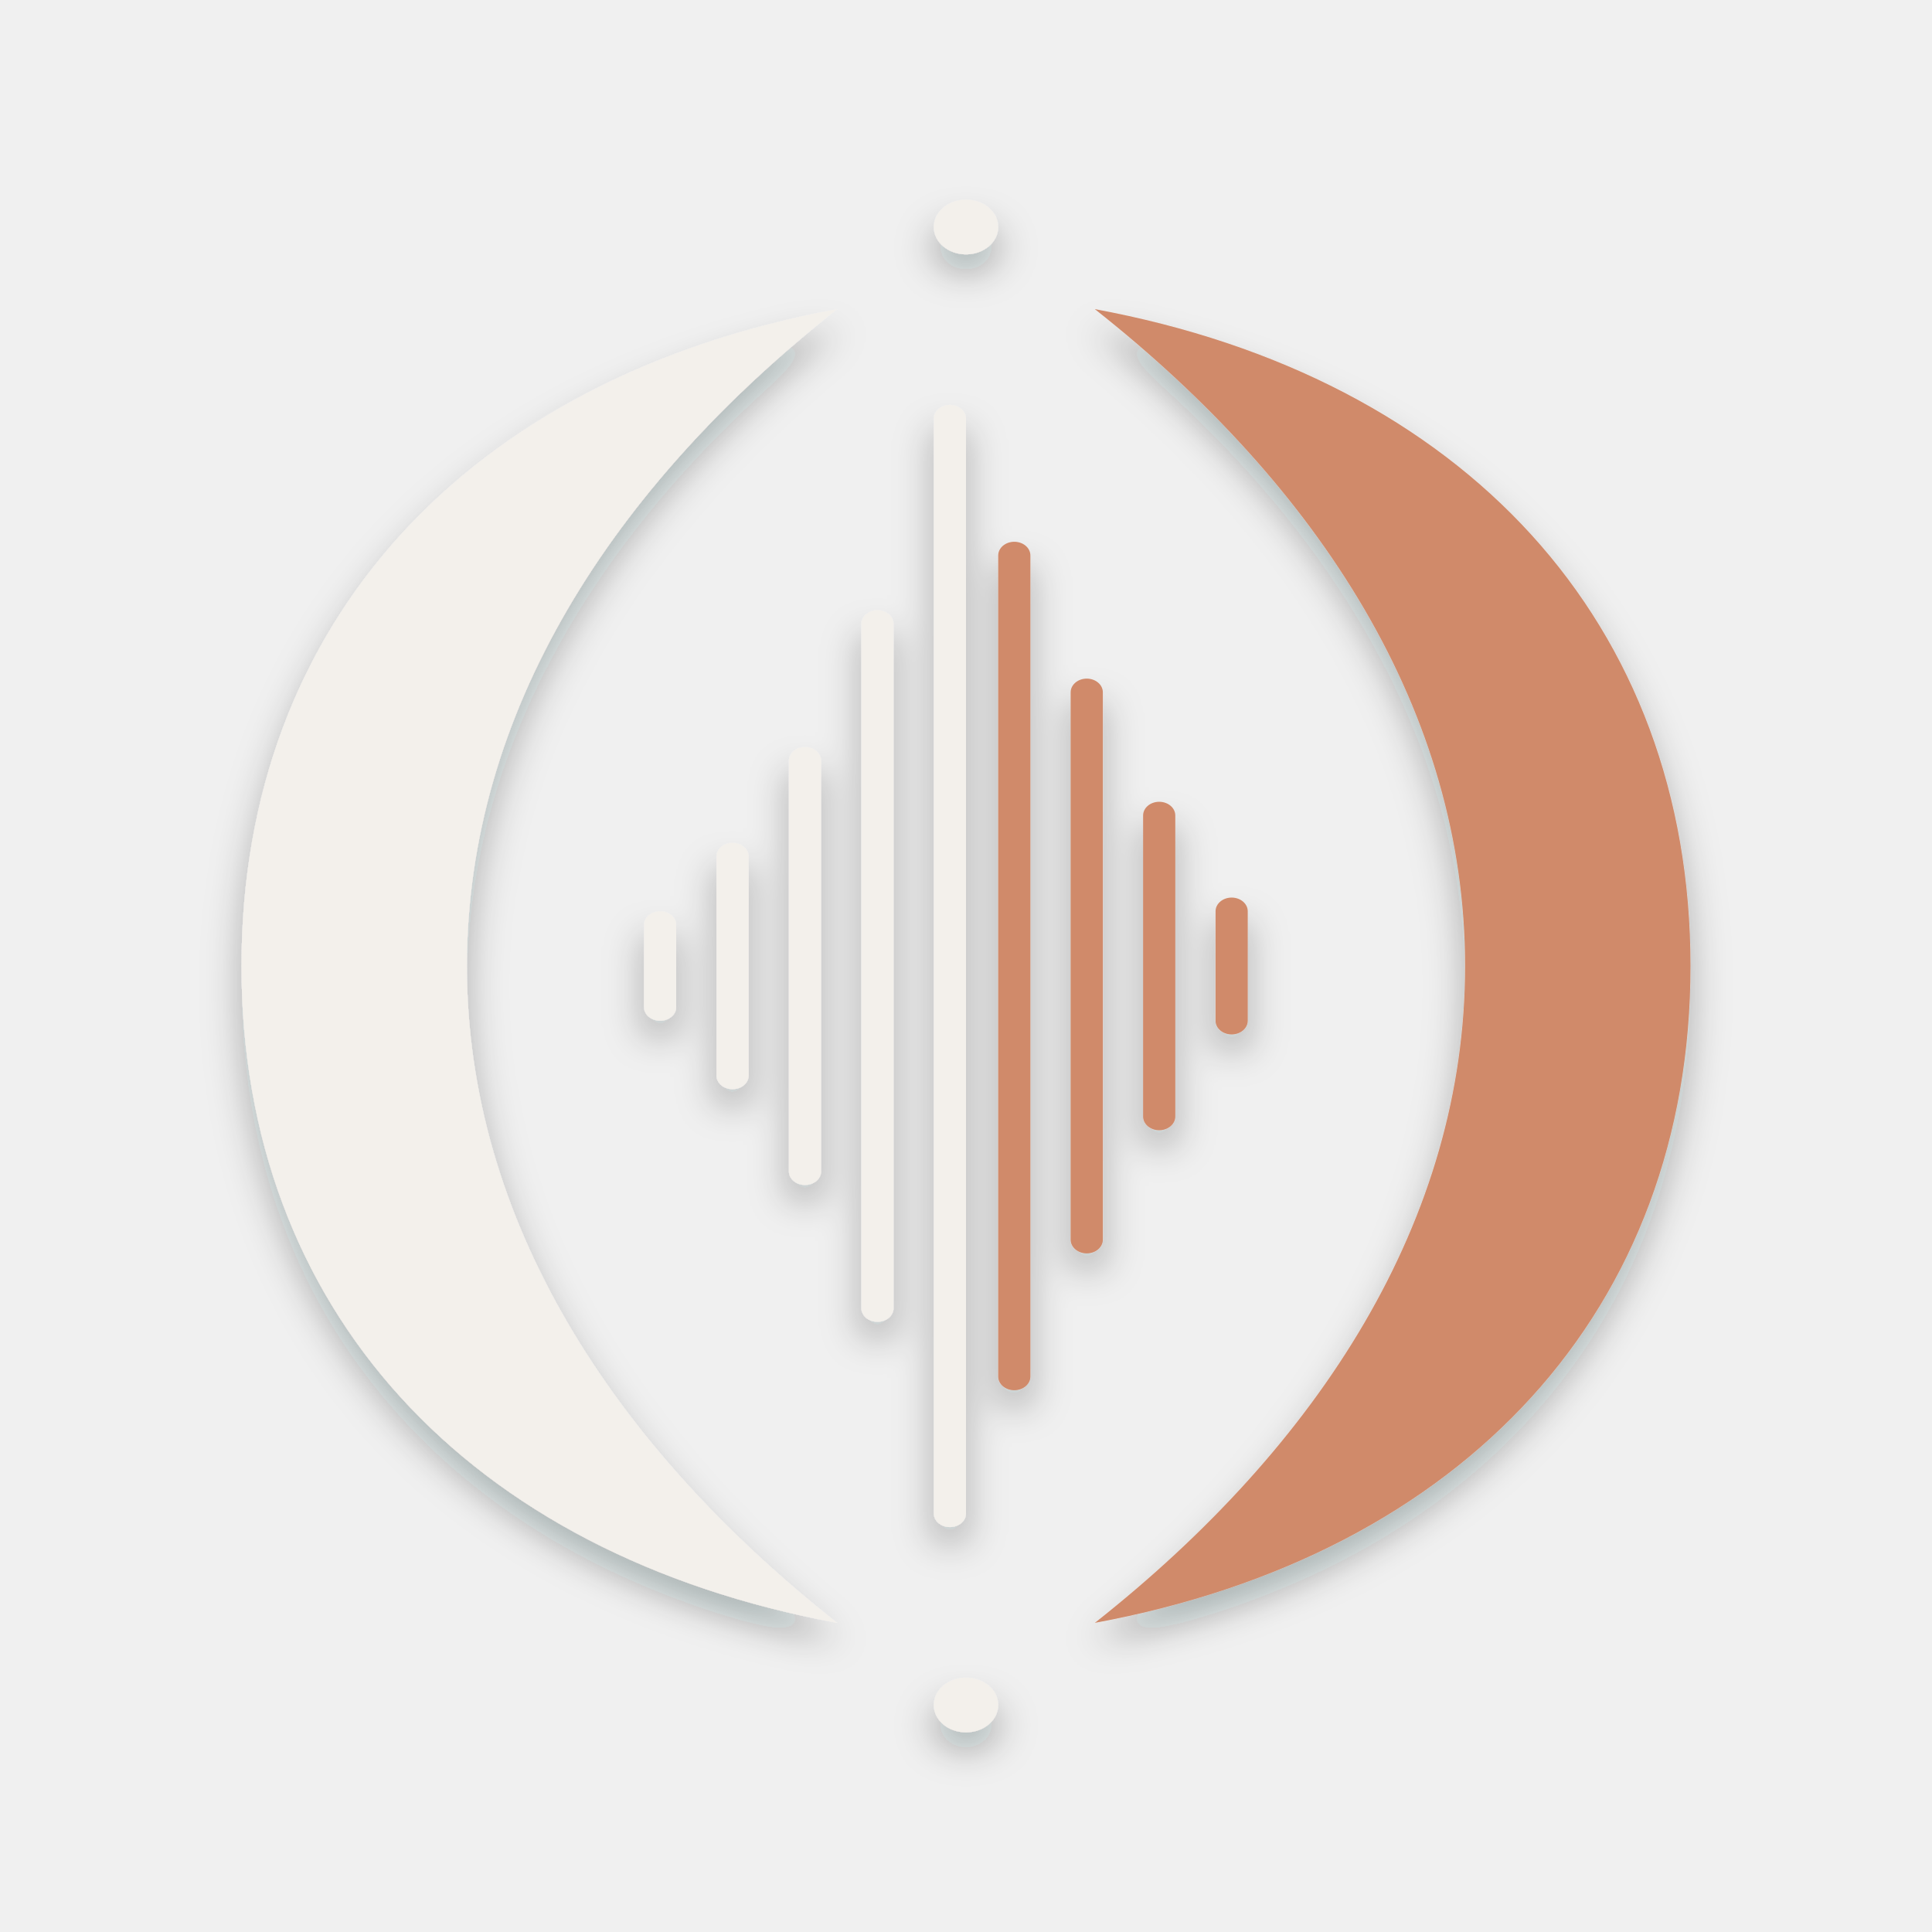
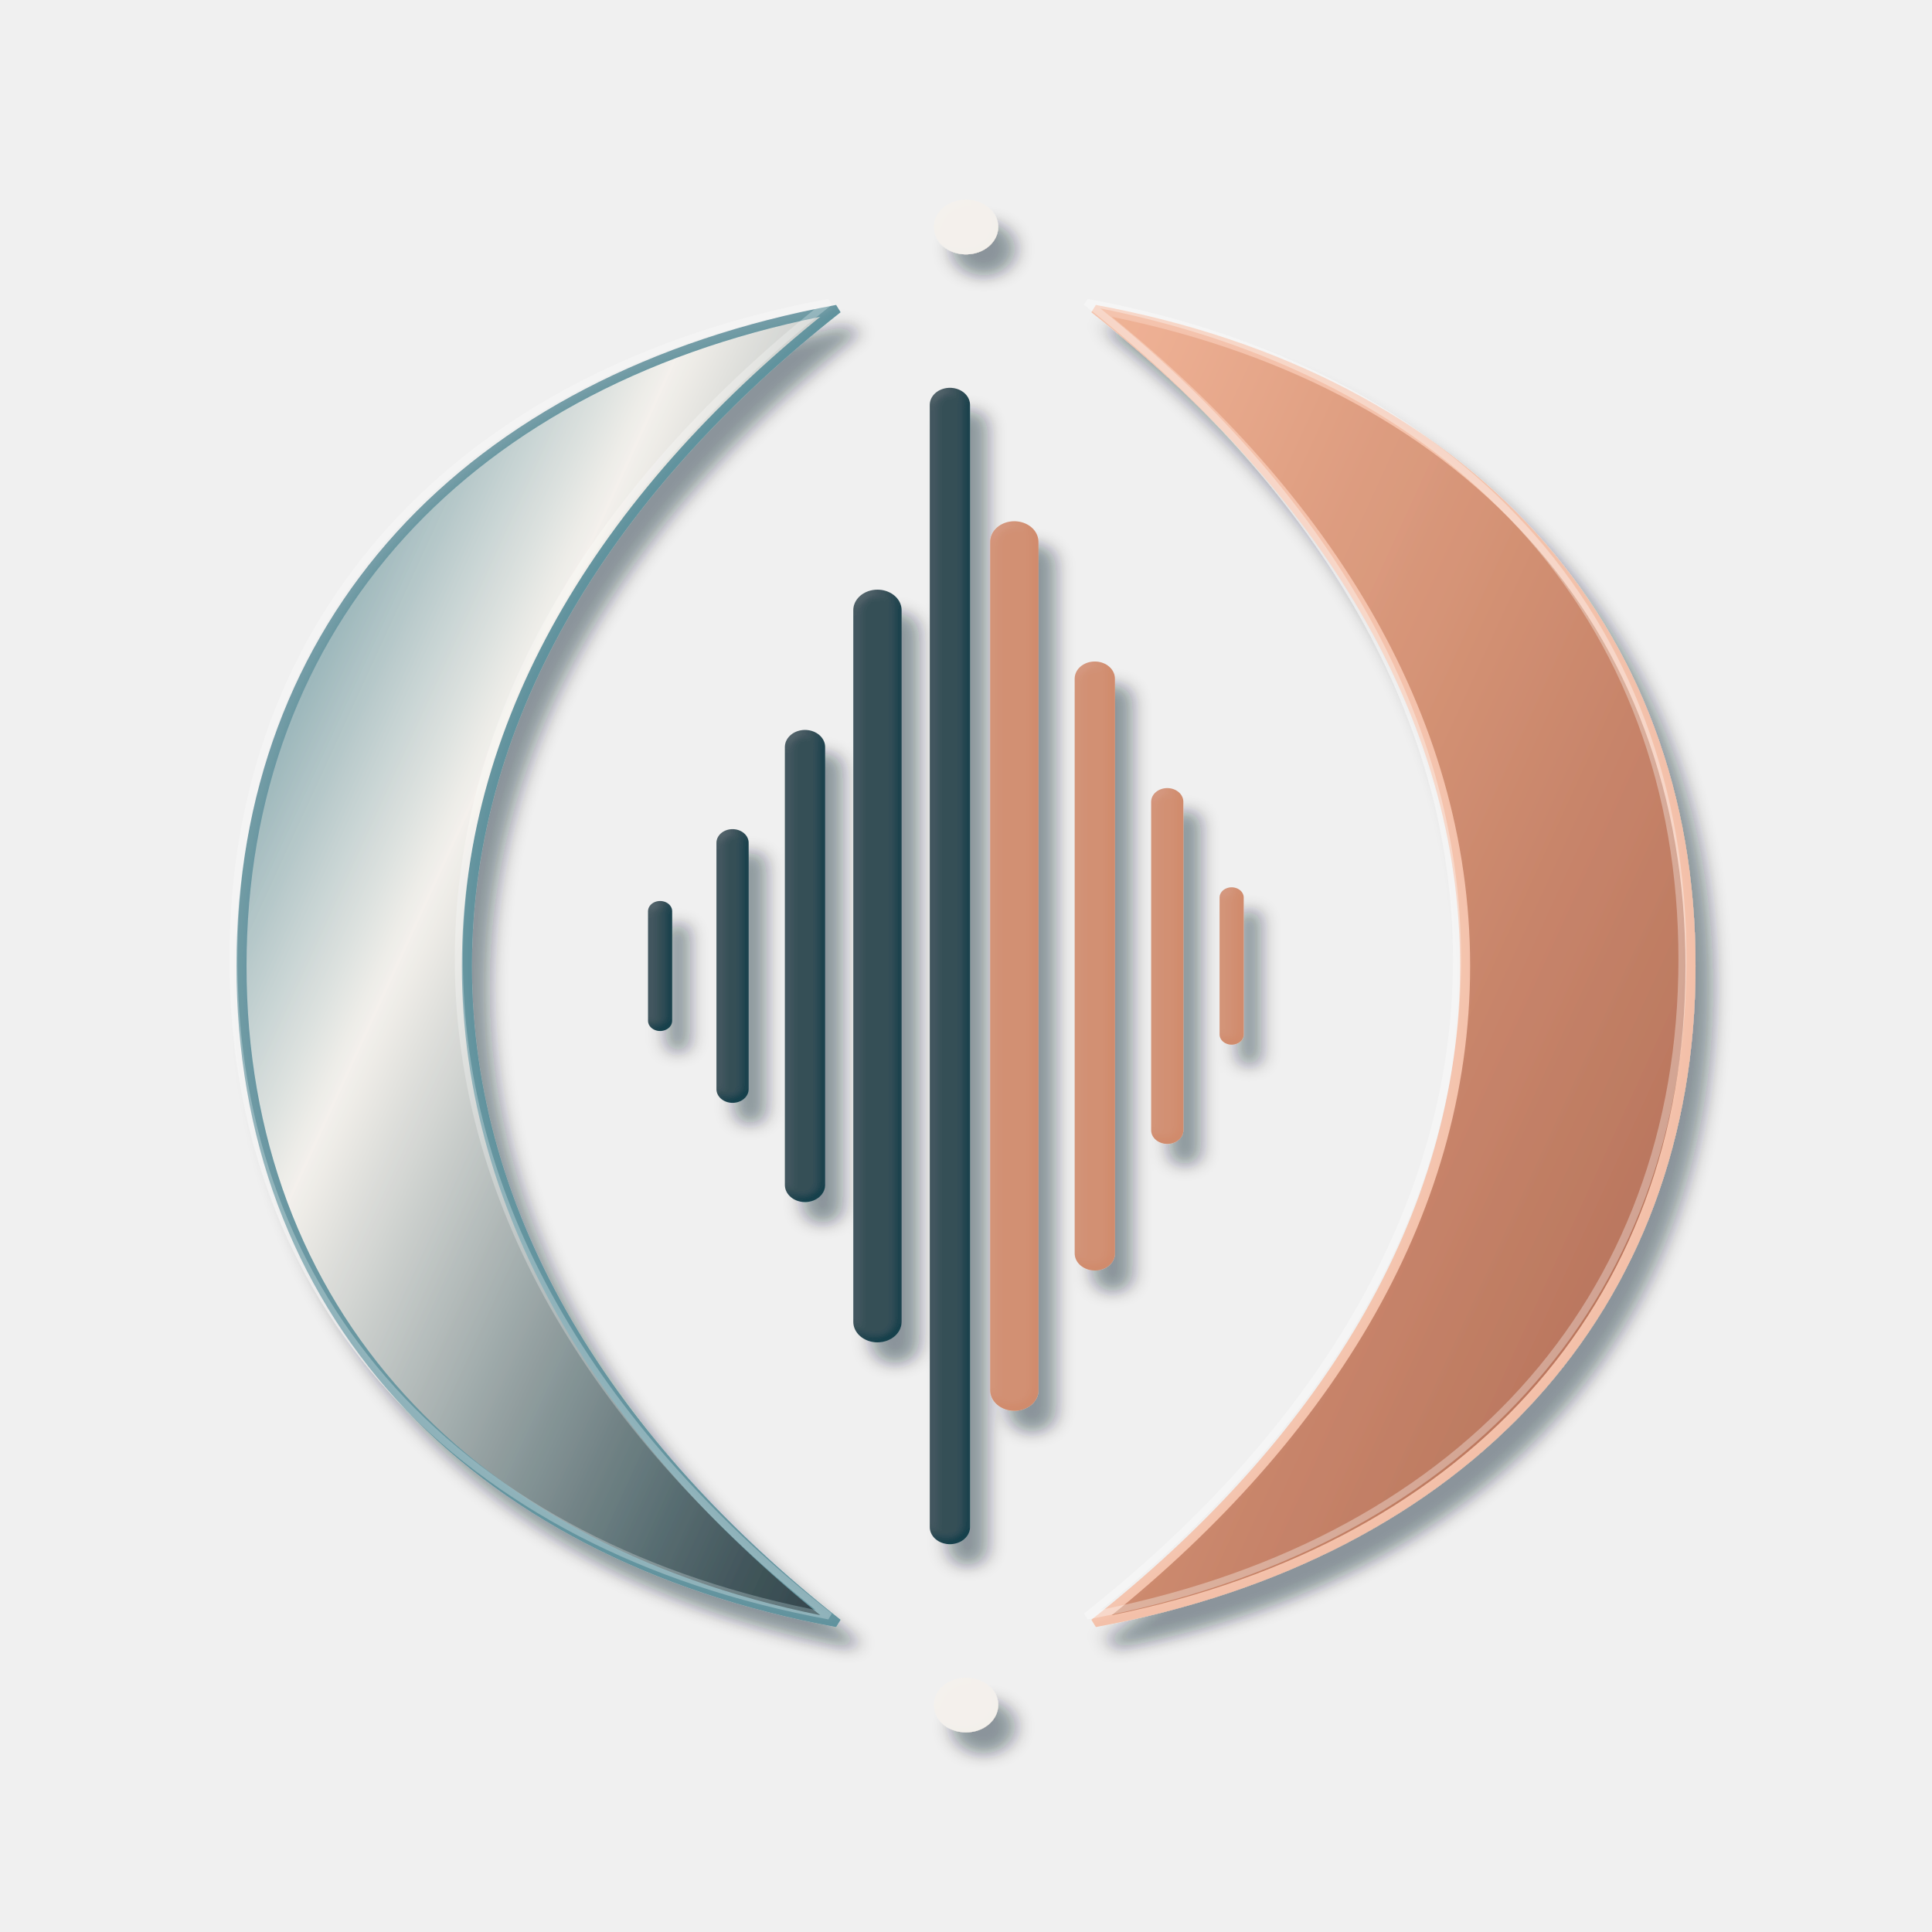
<svg xmlns="http://www.w3.org/2000/svg" viewBox="0 0 240 240" role="img" aria-labelledby="title">
  <defs>
-     <filter id="symbol-depth" x="-25%" y="-25%" width="150%" height="160%">
-       <feDropShadow dx="0" dy="3" stdDeviation="2.4" flood-color="#061C22" flood-opacity=".28" />
+     <linearGradient id="left-face" x1="0" y1="0" x2="1" y2="1">
+       <stop stop-color="#377482" />
+       <stop offset=".38" stop-color="#F3F0EB" />
+       <stop offset="1" stop-color="#062A33" />
+     </linearGradient>
+     <linearGradient id="right-face" x1="0" y1="0" x2="1" y2="1">
+       <stop stop-color="#F0B092" />
+       <stop offset=".45" stop-color="#D08A6A" />
+       <stop offset="1" stop-color="#A95F46" />
+     </linearGradient>
+     <linearGradient id="word-face" x1="0" y1="0" x2="0" y2="1">
+       <stop stop-color="#F3F0EB" />
+       <stop offset=".52" stop-color="#F3F0EB" />
+       <stop offset="1" stop-color="#082D37" />
+     </linearGradient>
+     <filter id="raised" x="-30%" y="-30%" width="170%" height="180%">
+       <feGaussianBlur in="SourceAlpha" stdDeviation="1.1" result="blur" />
+       <feOffset in="blur" dx="2.2" dy="3.2" result="offsetBlur" />
+       <feFlood flood-color="#061C22" flood-opacity=".42" result="shadowColour" />
+       <feComposite in="shadowColour" in2="offsetBlur" operator="in" result="shadow" />
+       <feGaussianBlur in="SourceAlpha" stdDeviation=".65" result="softAlpha" />
+       <feSpecularLighting in="softAlpha" surfaceScale="2" specularConstant=".36" specularExponent="18" lighting-color="#FFFFFF" result="specular">
+         <feDistantLight azimuth="225" elevation="52" />
+       </feSpecularLighting>
+       <feComposite in="specular" in2="SourceAlpha" operator="in" result="lit" />
+       <feComponentTransfer in="lit" result="softLit">
+         <feFuncA type="linear" slope=".24" />
+       </feComponentTransfer>
+       <feMerge>
+         <feMergeNode in="shadow" />
+         <feMergeNode in="SourceGraphic" />
+         <feMergeNode in="softLit" />
+       </feMerge>
+     </filter>
+     <filter id="word-depth" x="-8%" y="-20%" width="116%" height="150%">
+       <feGaussianBlur in="SourceAlpha" stdDeviation="2.5" result="glowAlpha" />
+       <feFlood flood-color="#FFFFFF" flood-opacity=".18" />
+       <feComposite in2="glowAlpha" operator="in" result="glow" />
+       <feDropShadow dx="1.8" dy="2.8" stdDeviation="1.35" flood-color="#061C22" flood-opacity=".42" />
+       <feMerge>
+         <feMergeNode in="glow" />
+         <feMergeNode in="SourceGraphic" />
+       </feMerge>
    </filter>
  </defs>
-   <g transform="translate(0 18) scale(1 .85)" filter="url(#symbol-depth)">
-     <path fill="#F3F0EB" d="M104 24C58 34 30 70 30 120s28 86 74 96C76 190 58 157 58 120s18-70 46-96Z" />
-     <path fill="#D08A6A" d="M136 24c46 10 74 46 74 96s-28 86-74 96c28-26 46-59 46-96s-18-70-46-96Z" />
-     <g fill="#F3F0EB">
-       <rect x="80" y="112" width="4" height="16" rx="2" />
-       <rect x="89" y="102" width="4" height="36" rx="2" />
-       <rect x="98" y="88" width="4" height="64" rx="2" />
-       <rect x="107" y="68" width="4" height="104" rx="2" />
-       <rect x="116" y="38" width="4" height="164" rx="2" />
+   <g transform="translate(0 18) scale(1 .85)">
+     <g filter="url(#raised)">
+       <path d="M104 24C58 34 30 70 30 120s28 86 74 96C76 190 58 157 58 120s18-70 46-96Z" fill="url(#left-face)" stroke="#5E929D" stroke-width="1.25" />
+       <path d="M136 24c46 10 74 46 74 96s-28 86-74 96c28-26 46-59 46-96s-18-70-46-96Z" fill="url(#right-face)" stroke="#F3C0A8" stroke-width="1.25" />
+       <path d="M104 24C58 34 30 70 30 120s28 86 74 96C76 190 58 157 58 120s18-70 46-96Z" fill="none" stroke="#FFFFFF" stroke-opacity=".28" stroke-width="1" transform="translate(-1 -1)" />
+       <path d="M136 24c46 10 74 46 74 96s-28 86-74 96c28-26 46-59 46-96s-18-70-46-96Z" fill="none" stroke="#FFFFFF" stroke-opacity=".34" stroke-width="1" transform="translate(-1 -1)" />
+       <g fill="none" stroke-linecap="round">
+         <path d="M82 112v16" stroke="#0E3D4A" stroke-width="3" />
+         <path d="M91 102v36" stroke="#0E3D4A" stroke-width="4" />
+         <path d="M100 88v64" stroke="#0E3D4A" stroke-width="5" />
+         <path d="M109 68v104" stroke="#0E3D4A" stroke-width="6" />
+         <path d="M118 38v164" stroke="#0E3D4A" stroke-width="5" />
+         <path d="M126 58v124" stroke="#D08A6A" stroke-width="6" />
+         <path d="M136 78v84" stroke="#D08A6A" stroke-width="5" />
+         <path d="M145 96v48" stroke="#D08A6A" stroke-width="4" />
+         <path d="M153 110v20" stroke="#D08A6A" stroke-width="3" />
+       </g>
+       <circle cx="120" cy="12" r="4" fill="#F3F0EB" />
+       <circle cx="120" cy="228" r="4" fill="#F3F0EB" />
    </g>
-     <g fill="#D08A6A">
-       <rect x="124" y="58" width="4" height="124" rx="2" />
-       <rect x="133" y="78" width="4" height="84" rx="2" />
-       <rect x="142" y="96" width="4" height="48" rx="2" />
-       <rect x="151" y="110" width="4" height="20" rx="2" />
-     </g>
-     <circle cx="120" cy="12" r="4" fill="#F3F0EB" />
-     <circle cx="120" cy="228" r="4" fill="#F3F0EB" />
  </g>
</svg>
